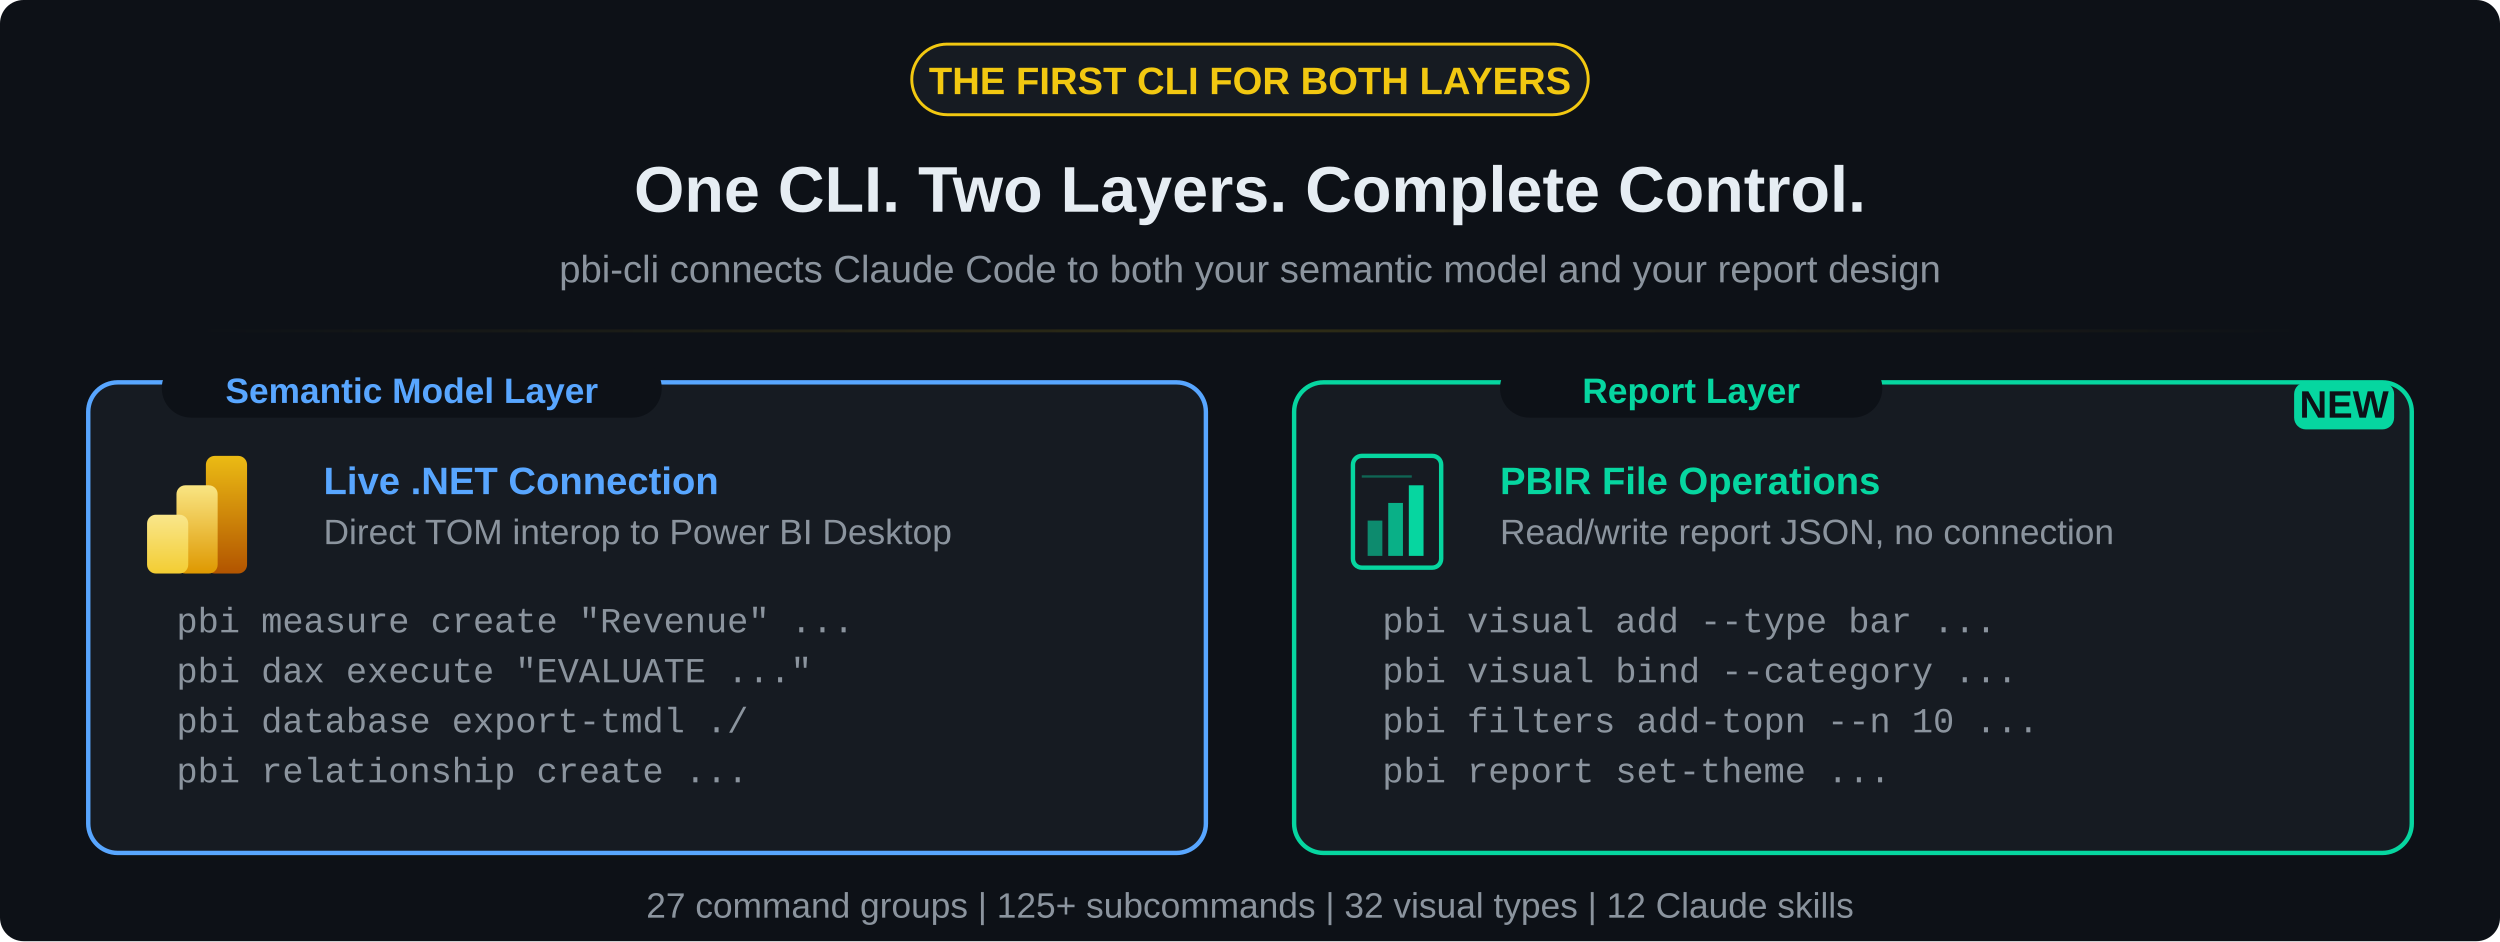
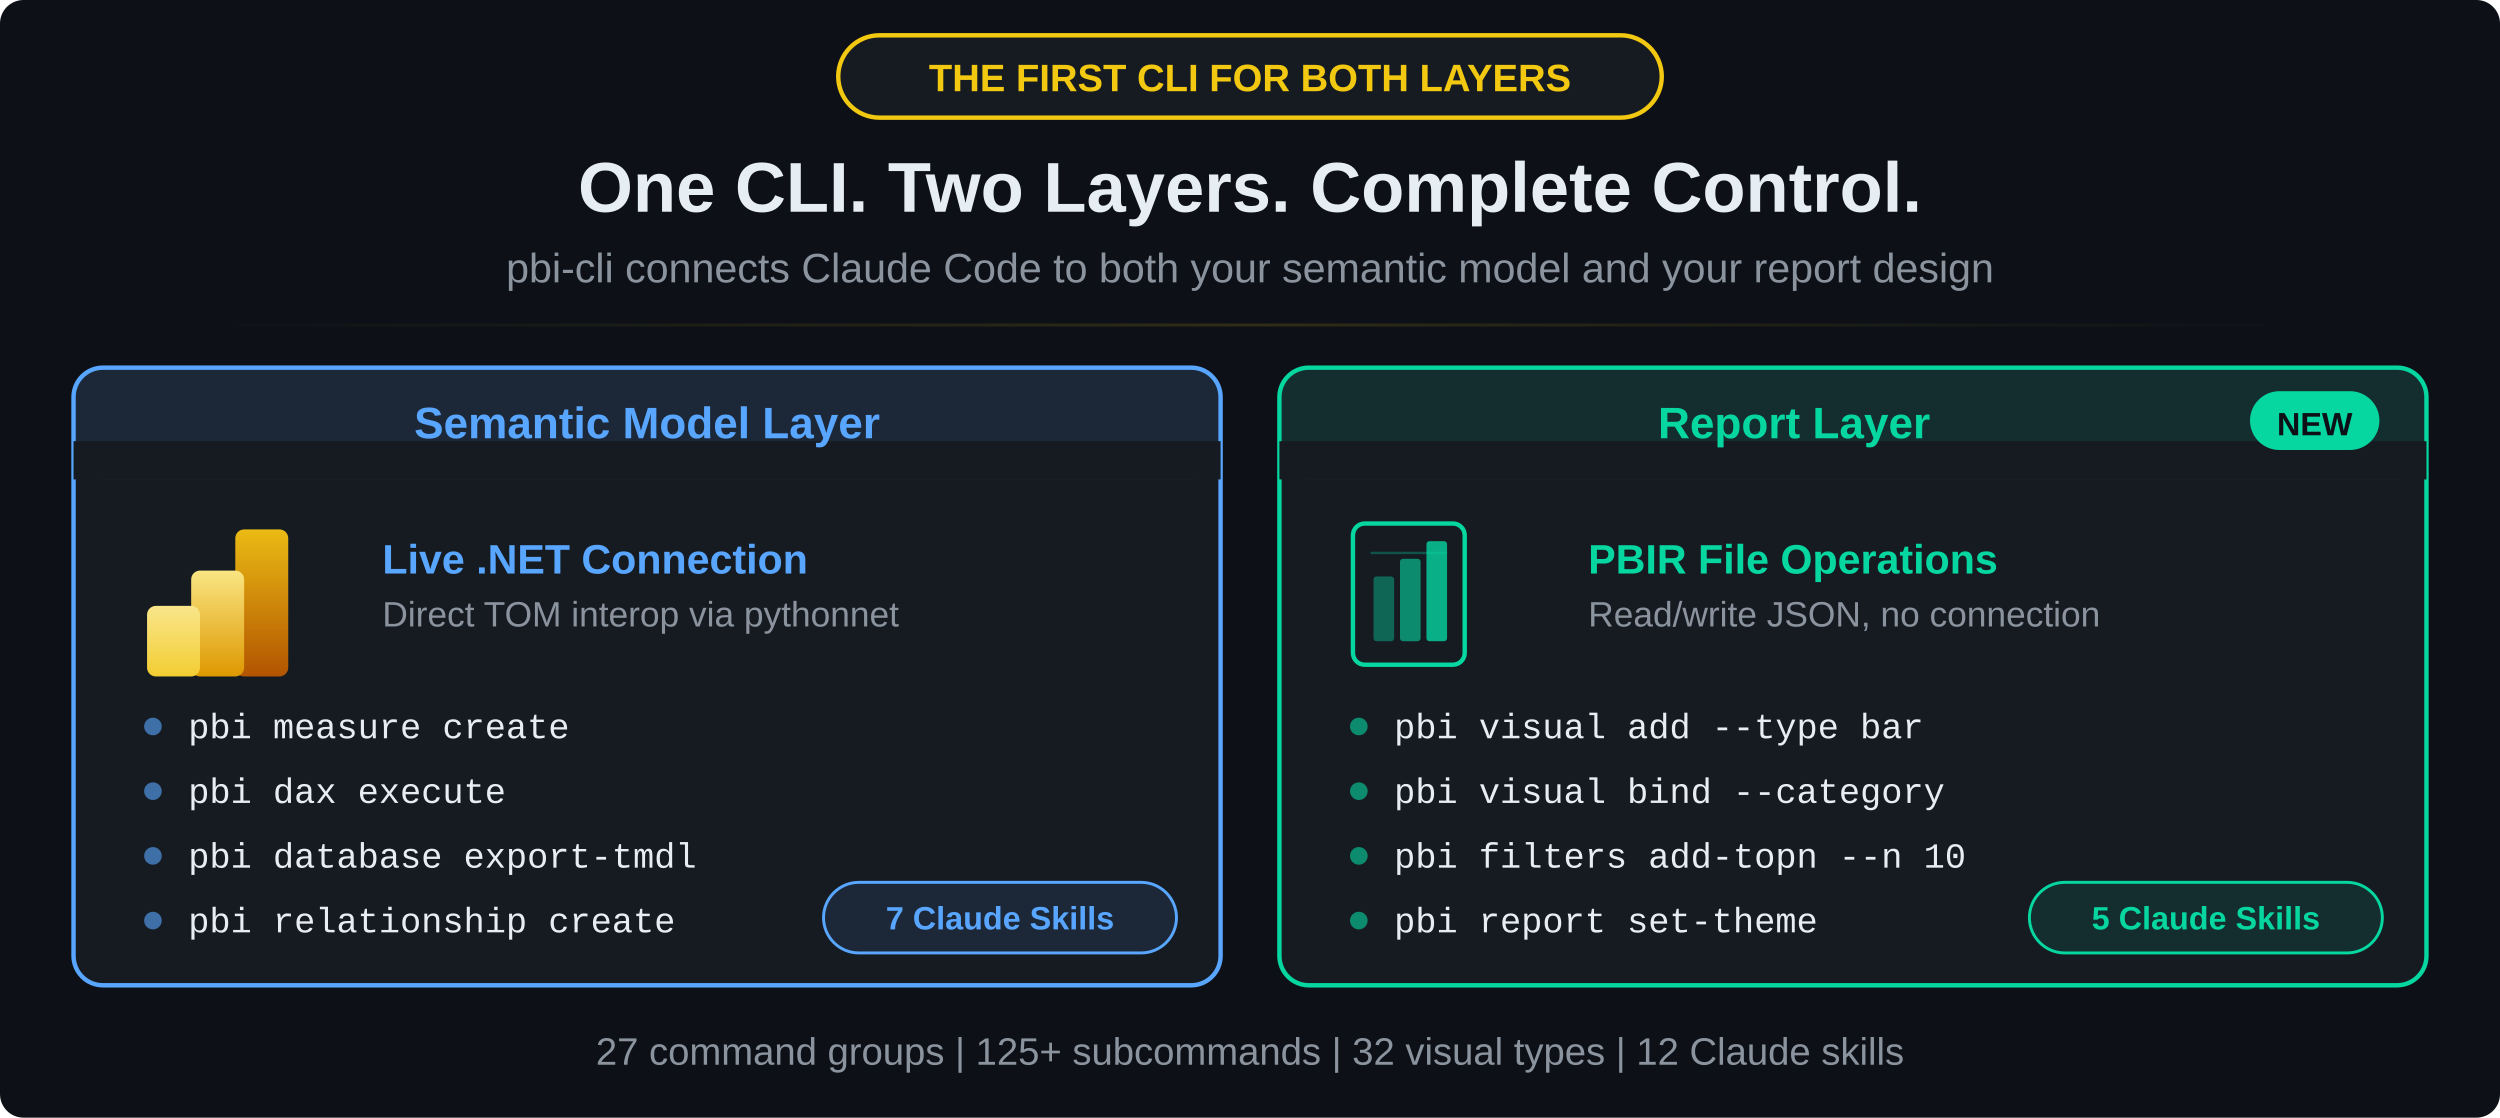
- <svg xmlns="http://www.w3.org/2000/svg" width="850" height="320" viewBox="0 0 850 320">
+ <svg xmlns="http://www.w3.org/2000/svg" width="850" height="380" viewBox="0 0 850 380">
  <defs>
-     <linearGradient id="glow-h" x1="0%" y1="0%" x2="100%" y2="0%">
+     <linearGradient id="dl-glow" x1="0%" y1="0%" x2="100%" y2="0%">
      <stop offset="0%" stop-color="#F2C811" stop-opacity="0" />
      <stop offset="50%" stop-color="#F2C811" stop-opacity="0.15" />
      <stop offset="100%" stop-color="#F2C811" stop-opacity="0" />
    </linearGradient>
-     <linearGradient id="pbi-b1" x1="50%" y1="0%" x2="50%" y2="100%">
+     <linearGradient id="dl-b1" x1="50%" y1="0%" x2="50%" y2="100%">
      <stop offset="0%" stop-color="#EBBB14" />
      <stop offset="100%" stop-color="#B25400" />
    </linearGradient>
-     <linearGradient id="pbi-b2" x1="50%" y1="0%" x2="50%" y2="100%">
+     <linearGradient id="dl-b2" x1="50%" y1="0%" x2="50%" y2="100%">
      <stop offset="0%" stop-color="#F9E583" />
      <stop offset="100%" stop-color="#DE9800" />
    </linearGradient>
-     <linearGradient id="pbi-b3" x1="50%" y1="0%" x2="50%" y2="100%">
+     <linearGradient id="dl-b3" x1="50%" y1="0%" x2="50%" y2="100%">
      <stop offset="0%" stop-color="#F9E68B" />
      <stop offset="100%" stop-color="#F3CD32" />
    </linearGradient>
  </defs>
  <rect width="100%" height="100%" fill="#0d1117" rx="8" />
-   <rect x="310" y="15" width="230" height="24" rx="12" fill="#161b22" stroke="#F2C811" stroke-width="1" />
-   <text x="425" y="32" font-family="'Segoe UI', Arial, sans-serif" font-size="13" fill="#F2C811" text-anchor="middle" font-weight="bold">THE FIRST CLI FOR BOTH LAYERS</text>
-   <text x="425" y="72" font-family="'Segoe UI', Arial, sans-serif" font-size="22" fill="#e6edf3" text-anchor="middle" font-weight="bold">One CLI. Two Layers. Complete Control.</text>
-   <text x="425" y="96" font-family="'Segoe UI', Arial, sans-serif" font-size="13" fill="#8b949e" text-anchor="middle">pbi-cli connects Claude Code to both your semantic model and your report design</text>
-   <rect x="60" y="112" width="730" height="1" fill="url(#glow-h)" />
-   <rect x="30" y="130" width="380" height="160" rx="10" fill="#161b22" stroke="#58a6ff" stroke-width="1.5" />
-   <rect x="55" y="122" width="170" height="20" rx="10" fill="#0d1117" />
-   <text x="140" y="137" font-family="'Segoe UI', Arial, sans-serif" font-size="12" fill="#58a6ff" text-anchor="middle" font-weight="bold">Semantic Model Layer</text>
-   <g transform="translate(50, 155)">
-     <rect x="20" y="0" width="14" height="40" rx="3" fill="url(#pbi-b1)" />
-     <rect x="10" y="10" width="14" height="30" rx="3" fill="url(#pbi-b2)" />
-     <rect x="0" y="20" width="14" height="20" rx="3" fill="url(#pbi-b3)" />
+   <rect x="285" y="12" width="280" height="28" rx="14" fill="#161b22" stroke="#F2C811" stroke-width="1.5" />
+   <text x="425" y="31" font-family="'Segoe UI', Arial, sans-serif" font-size="13" fill="#F2C811" text-anchor="middle" font-weight="bold">THE FIRST CLI FOR BOTH LAYERS</text>
+   <text x="425" y="72" font-family="'Segoe UI', Arial, sans-serif" font-size="24" fill="#e6edf3" text-anchor="middle" font-weight="bold">One CLI. Two Layers. Complete Control.</text>
+   <text x="425" y="96" font-family="'Segoe UI', Arial, sans-serif" font-size="14" fill="#8b949e" text-anchor="middle">pbi-cli connects Claude Code to both your semantic model and your report design</text>
+   <rect x="60" y="110" width="730" height="1" fill="url(#dl-glow)" />
+   <rect x="25" y="125" width="390" height="210" rx="10" fill="#161b22" stroke="#58a6ff" stroke-width="1.5" />
+   <rect x="25" y="125" width="390" height="38" rx="10" fill="#58a6ff" fill-opacity="0.1" />
+   <rect x="25" y="150" width="390" height="13" fill="#161b22" />
+   <text x="220" y="149" font-family="'Segoe UI', Arial, sans-serif" font-size="15" fill="#58a6ff" text-anchor="middle" font-weight="bold">Semantic Model Layer</text>
+   <g transform="translate(50, 180)">
+     <rect x="30" y="0" width="18" height="50" rx="3" fill="url(#dl-b1)" />
+     <rect x="15" y="14" width="18" height="36" rx="3" fill="url(#dl-b2)" />
+     <rect x="0" y="26" width="18" height="24" rx="3" fill="url(#dl-b3)" />
  </g>
-   <text x="110" y="168" font-family="'Segoe UI', Arial, sans-serif" font-size="13" fill="#58a6ff" font-weight="bold">Live .NET Connection</text>
-   <text x="110" y="185" font-family="'Segoe UI', Arial, sans-serif" font-size="12" fill="#8b949e">Direct TOM interop to Power BI Desktop</text>
-   <text x="60" y="215" font-family="'Courier New', Courier, monospace" font-size="12" fill="#8b949e">pbi measure create "Revenue" ...</text>
-   <text x="60" y="232" font-family="'Courier New', Courier, monospace" font-size="12" fill="#8b949e">pbi dax execute "EVALUATE ..."</text>
-   <text x="60" y="249" font-family="'Courier New', Courier, monospace" font-size="12" fill="#8b949e">pbi database export-tmdl ./</text>
-   <text x="60" y="266" font-family="'Courier New', Courier, monospace" font-size="12" fill="#8b949e">pbi relationship create ...</text>
-   <rect x="440" y="130" width="380" height="160" rx="10" fill="#161b22" stroke="#06d6a0" stroke-width="1.5" />
-   <rect x="510" y="122" width="130" height="20" rx="10" fill="#0d1117" />
-   <text x="575" y="137" font-family="'Segoe UI', Arial, sans-serif" font-size="12" fill="#06d6a0" text-anchor="middle" font-weight="bold">Report Layer</text>
-   <g transform="translate(460, 155)">
-     <rect x="0" y="0" width="30" height="38" rx="3" fill="none" stroke="#06d6a0" stroke-width="1.5" />
-     <rect x="5" y="22" width="5" height="12" fill="#06d6a0" opacity="0.6" />
-     <rect x="12" y="16" width="5" height="18" fill="#06d6a0" opacity="0.8" />
-     <rect x="19" y="10" width="5" height="24" fill="#06d6a0" />
-     <line x1="3" y1="7" x2="20" y2="7" stroke="#06d6a0" stroke-width="0.8" stroke-opacity="0.4" />
+   <text x="130" y="195" font-family="'Segoe UI', Arial, sans-serif" font-size="14" fill="#58a6ff" font-weight="bold">Live .NET Connection</text>
+   <text x="130" y="213" font-family="'Segoe UI', Arial, sans-serif" font-size="12" fill="#8b949e">Direct TOM interop via pythonnet</text>
+   <circle cx="52" cy="247" r="3" fill="#58a6ff" opacity="0.6" />
+   <text x="64" y="251" font-family="'Courier New', Courier, monospace" font-size="12" fill="#e6edf3">pbi measure create</text>
+   <circle cx="52" cy="269" r="3" fill="#58a6ff" opacity="0.6" />
+   <text x="64" y="273" font-family="'Courier New', Courier, monospace" font-size="12" fill="#e6edf3">pbi dax execute</text>
+   <circle cx="52" cy="291" r="3" fill="#58a6ff" opacity="0.6" />
+   <text x="64" y="295" font-family="'Courier New', Courier, monospace" font-size="12" fill="#e6edf3">pbi database export-tmdl</text>
+   <circle cx="52" cy="313" r="3" fill="#58a6ff" opacity="0.6" />
+   <text x="64" y="317" font-family="'Courier New', Courier, monospace" font-size="12" fill="#e6edf3">pbi relationship create</text>
+   <rect x="280" y="300" width="120" height="24" rx="12" fill="#58a6ff" fill-opacity="0.1" stroke="#58a6ff" stroke-width="1" />
+   <text x="340" y="316" font-family="'Segoe UI', Arial, sans-serif" font-size="11" fill="#58a6ff" text-anchor="middle" font-weight="600">7 Claude Skills</text>
+   <rect x="435" y="125" width="390" height="210" rx="10" fill="#161b22" stroke="#06d6a0" stroke-width="1.5" />
+   <rect x="435" y="125" width="390" height="38" rx="10" fill="#06d6a0" fill-opacity="0.1" />
+   <rect x="435" y="150" width="390" height="13" fill="#161b22" />
+   <text x="610" y="149" font-family="'Segoe UI', Arial, sans-serif" font-size="15" fill="#06d6a0" text-anchor="middle" font-weight="bold">Report Layer</text>
+   <rect x="765" y="133" width="44" height="20" rx="10" fill="#06d6a0" />
+   <text x="787" y="148" font-family="'Segoe UI', Arial, sans-serif" font-size="11" fill="#0d1117" text-anchor="middle" font-weight="bold">NEW</text>
+   <g transform="translate(460, 178)">
+     <rect x="0" y="0" width="38" height="48" rx="4" fill="none" stroke="#06d6a0" stroke-width="1.5" />
+     <line x1="6" y1="10" x2="32" y2="10" stroke="#06d6a0" stroke-width="0.8" stroke-opacity="0.3" />
+     <rect x="7" y="18" width="7" height="22" rx="1" fill="#06d6a0" opacity="0.4" />
+     <rect x="16" y="12" width="7" height="28" rx="1" fill="#06d6a0" opacity="0.6" />
+     <rect x="25" y="6" width="7" height="34" rx="1" fill="#06d6a0" opacity="0.8" />
  </g>
-   <text x="510" y="168" font-family="'Segoe UI', Arial, sans-serif" font-size="13" fill="#06d6a0" font-weight="bold">PBIR File Operations</text>
-   <text x="510" y="185" font-family="'Segoe UI', Arial, sans-serif" font-size="12" fill="#8b949e">Read/write report JSON, no connection</text>
-   <text x="470" y="215" font-family="'Courier New', Courier, monospace" font-size="12" fill="#8b949e">pbi visual add --type bar ...</text>
-   <text x="470" y="232" font-family="'Courier New', Courier, monospace" font-size="12" fill="#8b949e">pbi visual bind --category ...</text>
-   <text x="470" y="249" font-family="'Courier New', Courier, monospace" font-size="12" fill="#8b949e">pbi filters add-topn --n 10 ...</text>
-   <text x="470" y="266" font-family="'Courier New', Courier, monospace" font-size="12" fill="#8b949e">pbi report set-theme ...</text>
-   <rect x="780" y="130" width="34" height="16" rx="4" fill="#06d6a0" />
-   <text x="797" y="142" font-family="'Segoe UI', Arial, sans-serif" font-size="13" fill="#0d1117" text-anchor="middle" font-weight="bold">NEW</text>
-   <text x="425" y="312" font-family="'Segoe UI', Arial, sans-serif" font-size="12" fill="#8b949e" text-anchor="middle">27 command groups | 125+ subcommands | 32 visual types | 12 Claude skills</text>
+   <text x="540" y="195" font-family="'Segoe UI', Arial, sans-serif" font-size="14" fill="#06d6a0" font-weight="bold">PBIR File Operations</text>
+   <text x="540" y="213" font-family="'Segoe UI', Arial, sans-serif" font-size="12" fill="#8b949e">Read/write JSON, no connection</text>
+   <circle cx="462" cy="247" r="3" fill="#06d6a0" opacity="0.6" />
+   <text x="474" y="251" font-family="'Courier New', Courier, monospace" font-size="12" fill="#e6edf3">pbi visual add --type bar</text>
+   <circle cx="462" cy="269" r="3" fill="#06d6a0" opacity="0.6" />
+   <text x="474" y="273" font-family="'Courier New', Courier, monospace" font-size="12" fill="#e6edf3">pbi visual bind --category</text>
+   <circle cx="462" cy="291" r="3" fill="#06d6a0" opacity="0.6" />
+   <text x="474" y="295" font-family="'Courier New', Courier, monospace" font-size="12" fill="#e6edf3">pbi filters add-topn --n 10</text>
+   <circle cx="462" cy="313" r="3" fill="#06d6a0" opacity="0.6" />
+   <text x="474" y="317" font-family="'Courier New', Courier, monospace" font-size="12" fill="#e6edf3">pbi report set-theme</text>
+   <rect x="690" y="300" width="120" height="24" rx="12" fill="#06d6a0" fill-opacity="0.1" stroke="#06d6a0" stroke-width="1" />
+   <text x="750" y="316" font-family="'Segoe UI', Arial, sans-serif" font-size="11" fill="#06d6a0" text-anchor="middle" font-weight="600">5 Claude Skills</text>
+   <text x="425" y="362" font-family="'Segoe UI', Arial, sans-serif" font-size="13" fill="#8b949e" text-anchor="middle">27 command groups  |  125+ subcommands  |  32 visual types  |  12 Claude skills</text>
</svg>
